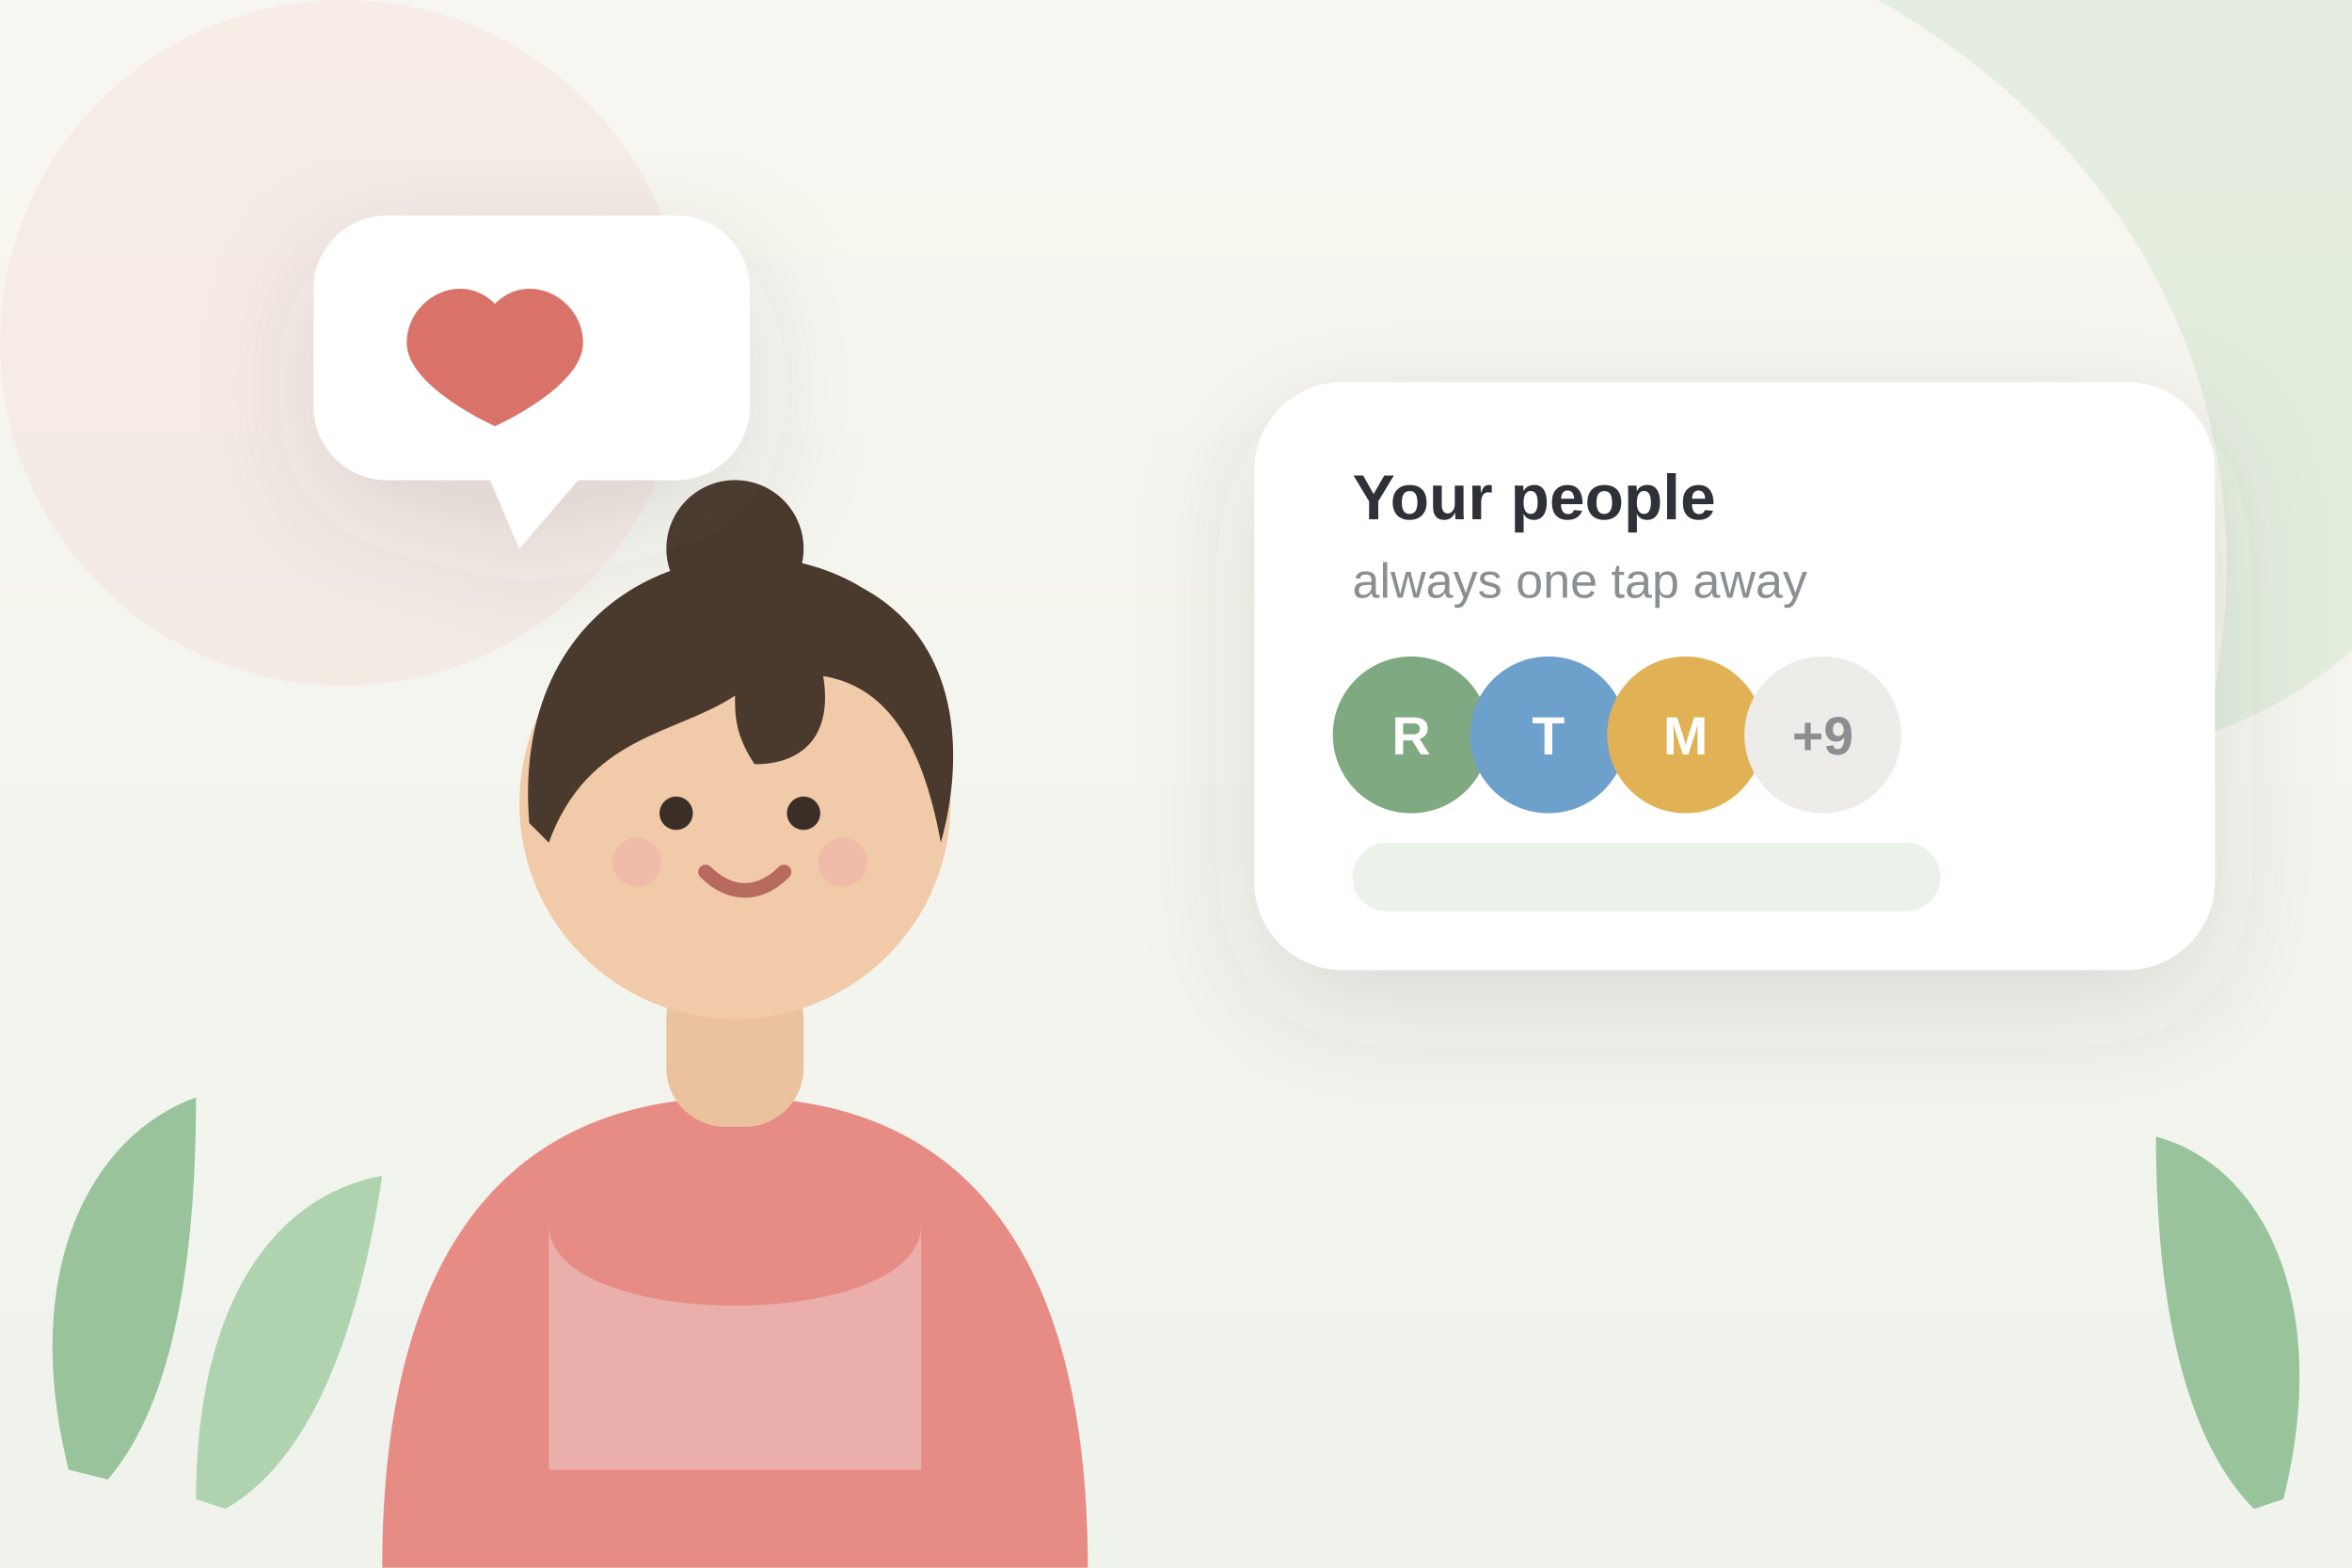
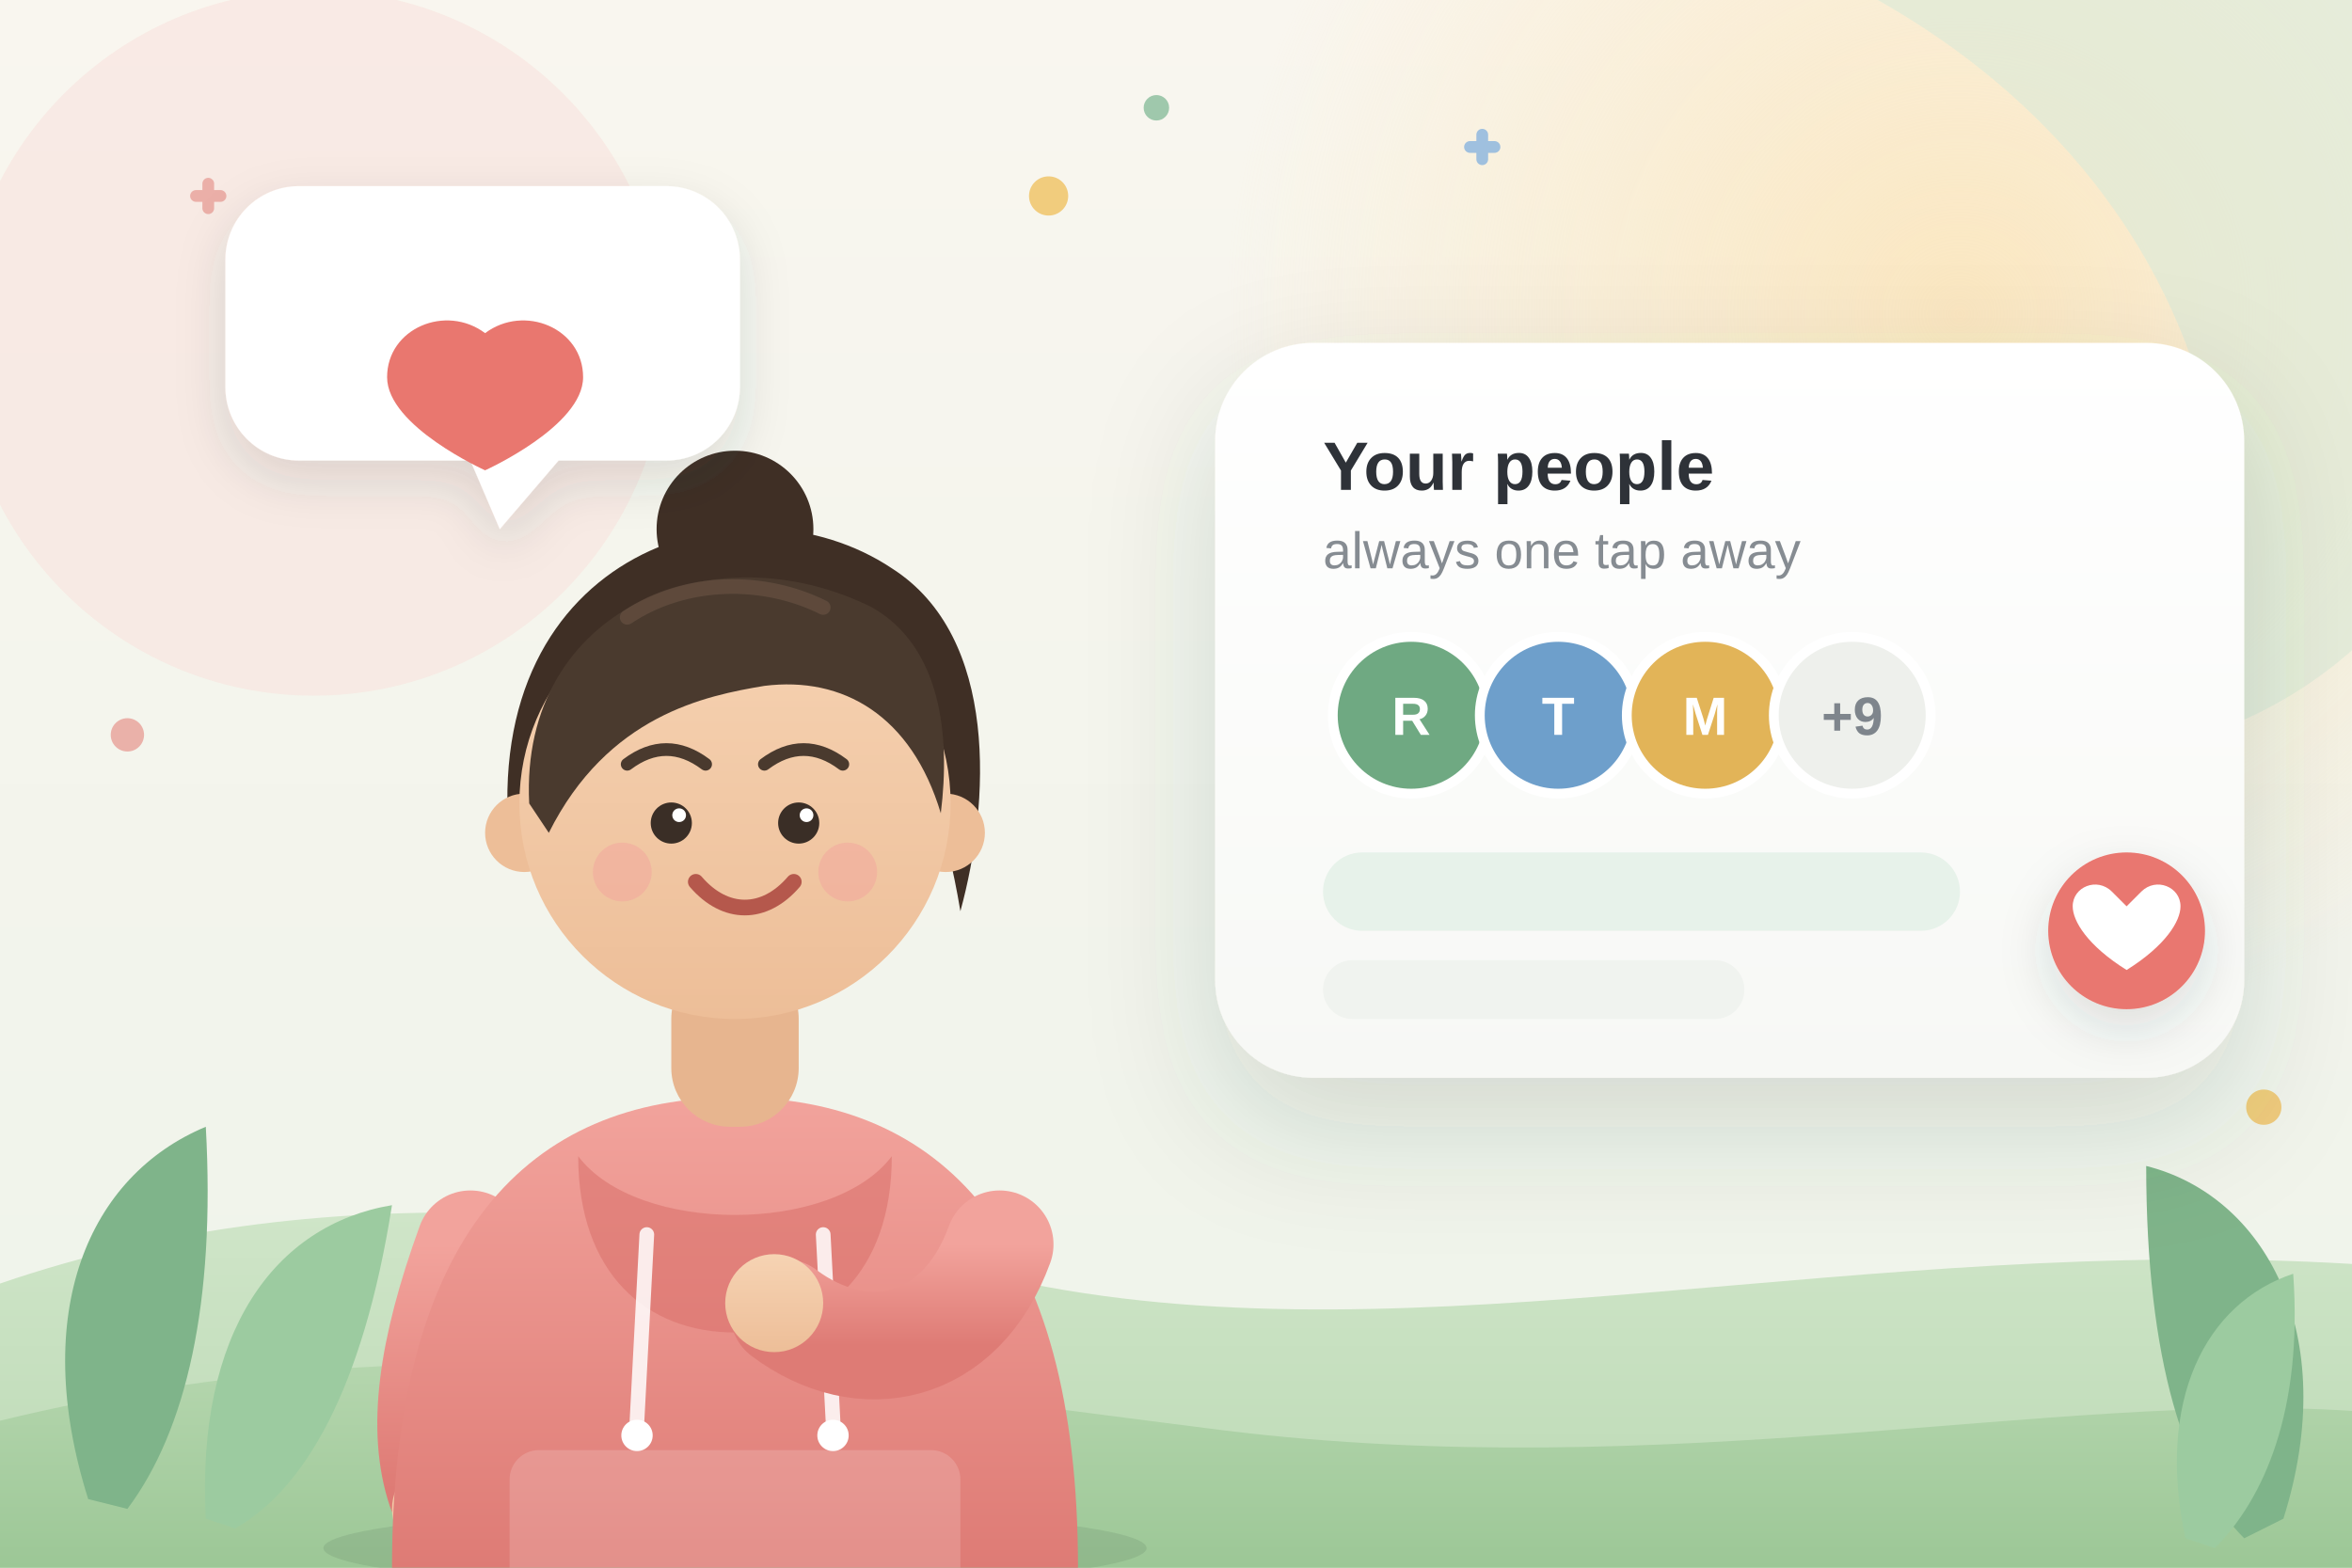
<svg xmlns="http://www.w3.org/2000/svg" viewBox="0 0 480 320" width="480" height="320">
  <defs>
    <linearGradient id="naBg" x1="0" y1="0" x2="0" y2="1">
-       <stop offset="0" stop-color="#F8F6F0" />
-       <stop offset="1" stop-color="#EFF3EC" />
+       <stop offset="0" stop-color="#F9F6EF" />
+       <stop offset="1" stop-color="#EEF3EA" />
    </linearGradient>
-     <filter id="naSh" x="-30%" y="-30%" width="160%" height="160%">
-       <feDropShadow dx="0" dy="8" stdDeviation="12" flood-color="#3A4A3C" flood-opacity="0.14" />
+     <linearGradient id="naHood" x1="0" y1="0" x2="0" y2="1">
+       <stop offset="0" stop-color="#F2A39C" />
+       <stop offset="1" stop-color="#DE7B75" />
+     </linearGradient>
+     <linearGradient id="naSkin" x1="0" y1="0" x2="0" y2="1">
+       <stop offset="0" stop-color="#F6D3B3" />
+       <stop offset="1" stop-color="#EDBE98" />
+     </linearGradient>
+     <linearGradient id="naHill1" x1="0" y1="0" x2="0" y2="1">
+       <stop offset="0" stop-color="#CFE5C8" />
+       <stop offset="1" stop-color="#BBD9B4" />
+     </linearGradient>
+     <linearGradient id="naHill2" x1="0" y1="0" x2="0" y2="1">
+       <stop offset="0" stop-color="#B5D6AE" />
+       <stop offset="1" stop-color="#9CC796" />
+     </linearGradient>
+     <linearGradient id="naCard" x1="0" y1="0" x2="0" y2="1">
+       <stop offset="0" stop-color="#FFFFFF" />
+       <stop offset="1" stop-color="#F7F8F5" />
+     </linearGradient>
+     <radialGradient id="naSun" cx=".5" cy=".5" r=".5">
+       <stop offset="0" stop-color="#FBE6BE" stop-opacity=".95" />
+       <stop offset="1" stop-color="#FBE6BE" stop-opacity="0" />
+     </radialGradient>
+     <filter id="naSh" x="-30%" y="-30%" width="160%" height="170%">
+       <feDropShadow dx="0" dy="10" stdDeviation="13" flood-color="#2F4A3A" flood-opacity=".16" />
+     </filter>
+     <filter id="naSoft" x="-30%" y="-30%" width="160%" height="170%">
+       <feDropShadow dx="0" dy="4" stdDeviation="5" flood-color="#2F4A3A" flood-opacity=".14" />
    </filter>
  </defs>
  <rect width="480" height="320" fill="url(#naBg)" />
-   <path d="M330 -20 C420 0 470 70 450 150 C540 120 540 -40 420 -50 Z" fill="#DCEAD7" opacity="0.7" />
-   <circle cx="70" cy="70" r="70" fill="#F6E4DF" opacity="0.55" />
-   <g fill="#8FBF92" opacity="0.9">
-     <path d="M14 300 C4 260 18 232 40 224 C40 262 34 288 22 302 Z" />
-     <path d="M40 306 C40 266 56 244 78 240 C72 280 60 300 46 308 Z" fill="#A9CFA9" />
+   <circle cx="400" cy="64" r="150" fill="url(#naSun)" />
+   <path d="M330 -20 C420 0 470 70 450 150 C540 120 540 -40 420 -50 Z" fill="#DCEAD7" opacity=".65" />
+   <circle cx="64" cy="70" r="72" fill="#F8E3DD" opacity=".6" />
+   <g opacity=".85">
+     <circle cx="214" cy="40" r="4" fill="#F0C46A" />
+     <circle cx="236" cy="22" r="2.6" fill="#8FC0A0" />
+     <circle cx="26" cy="150" r="3.4" fill="#E9A59E" />
+     <circle cx="462" cy="226" r="3.6" fill="#F0C46A" />
+     <path d="M300 30 l5 0 M302.5 27.5 l0 5" stroke="#8FB7DE" stroke-width="2.4" stroke-linecap="round" />
+     <path d="M40 40 l5 0 M42.5 37.5 l0 5" stroke="#E9A59E" stroke-width="2.4" stroke-linecap="round" />
  </g>
-   <g fill="#8FBF92" opacity="0.9">
-     <path d="M466 306 C476 266 462 238 440 232 C440 272 448 296 460 308 Z" />
+   <path d="M0 262 C70 238 140 248 210 262 C290 278 380 252 480 258 L480 320 L0 320 Z" fill="url(#naHill1)" />
+   <path d="M0 290 C90 268 170 282 250 292 C340 303 420 284 480 288 L480 320 L0 320 Z" fill="url(#naHill2)" />
+   <g>
+     <path d="M18 306 C6 268 18 240 42 230 C44 266 38 292 26 308 Z" fill="#7FB48A" />
+     <path d="M42 310 C40 272 56 250 80 246 C74 284 62 304 48 312 Z" fill="#9CCBA0" />
+     <path d="M466 310 C478 272 462 244 438 238 C438 278 446 302 458 314 Z" fill="#7FB48A" />
+     <path d="M446 314 C440 286 450 266 468 260 C470 288 462 306 452 316 Z" fill="#9CCBA0" />
  </g>
  <g>
-     <path d="M78 320 C78 250 108 224 150 224 C192 224 222 250 222 320 Z" fill="#E68C85" />
-     <path d="M112 250 C112 272 188 272 188 250 L188 300 L112 300 Z" fill="#F0F2EE" opacity="0.35" />
-     <rect x="136" y="196" width="28" height="34" rx="12" fill="#EBC29E" />
-     <circle cx="150" cy="164" r="44" fill="#F1CBA9" />
-     <path d="M108 168 C104 118 150 104 176 120 C198 132 196 158 192 172 C188 150 180 140 168 138 C170 150 164 156 154 156 C150 150 150 146 150 142 C138 150 120 150 112 172 Z" fill="#4A3A2E" />
-     <circle cx="150" cy="112" r="14" fill="#4A3A2E" />
-     <circle cx="138" cy="166" r="3.4" fill="#3A2E26" />
-     <circle cx="164" cy="166" r="3.4" fill="#3A2E26" />
-     <path d="M144 178 C149 183 155 183 160 178" fill="none" stroke="#B96A5E" stroke-width="3" stroke-linecap="round" />
-     <circle cx="130" cy="176" r="5" fill="#F0B0A6" opacity="0.6" />
-     <circle cx="172" cy="176" r="5" fill="#F0B0A6" opacity="0.6" />
+     <ellipse cx="150" cy="316" rx="84" ry="8" fill="#2F4A3A" opacity=".12" />
+     <path d="M96 254 C88 276 86 292 90 304" fill="none" stroke="url(#naHood)" stroke-width="22" stroke-linecap="round" />
+     <circle cx="90" cy="308" r="10" fill="url(#naSkin)" />
+     <path d="M80 320 C80 252 108 224 150 224 C192 224 220 252 220 320 Z" fill="url(#naHood)" />
+     <path d="M118 236 C130 252 170 252 182 236 C182 260 168 272 150 272 C132 272 118 260 118 236 Z" fill="#D9706A" opacity=".55" />
+     <path d="M132 252 L130 290 M168 252 L170 290" stroke="#fff" stroke-width="3" stroke-linecap="round" opacity=".85" />
+     <circle cx="130" cy="293" r="3.2" fill="#fff" />
+     <circle cx="170" cy="293" r="3.2" fill="#fff" />
+     <path d="M110 296 h80 a6 6 0 0 1 6 6 v18 h-92 v-18 a6 6 0 0 1 6 -6 z" fill="#fff" opacity=".16" />
+     <path d="M204 254 C196 276 176 280 160 268" fill="none" stroke="url(#naHood)" stroke-width="22" stroke-linecap="round" />
+     <circle cx="158" cy="266" r="10" fill="url(#naSkin)" />
+     <rect x="137" y="196" width="26" height="34" rx="12" fill="#E7B58F" />
+     <circle cx="150" cy="108" r="16" fill="#3F2F25" />
+     <path d="M104 172 C98 112 152 96 182 116 C204 130 202 164 196 186 C190 150 178 140 164 140 C150 138 128 146 118 186 Z" fill="#3F2F25" />
+     <circle cx="107" cy="170" r="8" fill="#EDBE98" />
+     <circle cx="193" cy="170" r="8" fill="#EDBE98" />
+     <circle cx="150" cy="164" r="44" fill="url(#naSkin)" />
+     <path d="M108 164 C106 124 146 108 178 124 C192 132 194 150 192 166 C186 146 172 138 156 140 C144 142 124 146 112 170 Z" fill="#4A3A2E" />
+     <path d="M128 126 C140 118 156 118 168 124" fill="none" stroke="#6A5445" stroke-width="3" stroke-linecap="round" opacity=".6" />
+     <path d="M128 156 q8 -6 16 0 M156 156 q8 -6 16 0" fill="none" stroke="#4A3A2E" stroke-width="2.6" stroke-linecap="round" />
+     <circle cx="137" cy="168" r="4.2" fill="#3A2E26" />
+     <circle cx="163" cy="168" r="4.2" fill="#3A2E26" />
+     <circle cx="138.6" cy="166.4" r="1.4" fill="#fff" />
+     <circle cx="164.6" cy="166.4" r="1.4" fill="#fff" />
+     <path d="M142 180 C148 187 156 187 162 180" fill="none" stroke="#B5584C" stroke-width="3.2" stroke-linecap="round" />
+     <circle cx="127" cy="178" r="6" fill="#F2A79D" opacity=".55" />
+     <circle cx="173" cy="178" r="6" fill="#F2A79D" opacity=".55" />
  </g>
+   <g filter="url(#naSoft)">
+     <path d="M62 38 h74 a15 15 0 0 1 15 15 v26 a15 15 0 0 1 -15 15 h-22 l-12 14 -6 -14 h-35 a15 15 0 0 1 -15 -15 v-26 a15 15 0 0 1 15 -15 z" fill="#fff" />
+   </g>
+   <path d="M99 90 c-8 -6 -20 -1 -20 9 c0 10 20 19 20 19 c0 0 20 -9 20 -19 c0 -10 -12 -15 -20 -9 z" fill="#E9776F" transform="translate(0 -22) scale(1)" />
  <g filter="url(#naSh)">
-     <rect x="256" y="78" width="196" height="120" rx="18" fill="#fff" />
+     <rect x="248" y="70" width="210" height="150" rx="20" fill="url(#naCard)" />
  </g>
-   <text x="276" y="106" font-family="'Avenir Next','Helvetica Neue',Arial,sans-serif" font-size="13" font-weight="800" fill="#2E3238">Your people</text>
-   <text x="276" y="122" font-family="'Avenir Next','Helvetica Neue',Arial,sans-serif" font-size="10" fill="#8A8F94">always one tap away</text>
+   <text x="270" y="100" font-family="'Avenir Next','Helvetica Neue',Arial,sans-serif" font-size="14" font-weight="800" fill="#2E3238">Your people</text>
+   <text x="270" y="116" font-family="'Avenir Next','Helvetica Neue',Arial,sans-serif" font-size="10.5" fill="#868C92">always one tap away</text>
  <g font-family="'Avenir Next','Helvetica Neue',Arial,sans-serif" font-size="11" font-weight="800" fill="#fff" text-anchor="middle">
-     <circle cx="288" cy="150" r="16" fill="#7FA980" />
-     <text x="288" y="154">R</text>
-     <circle cx="316" cy="150" r="16" fill="#6EA0CC" />
-     <text x="316" y="154">T</text>
-     <circle cx="344" cy="150" r="16" fill="#E0B255" />
-     <text x="344" y="154">M</text>
-     <circle cx="372" cy="150" r="16" fill="#EDECE8" />
-     <text x="372" y="154" fill="#8A8F94">+9</text>
+     <circle cx="288" cy="146" r="17" fill="#fff" />
+     <circle cx="288" cy="146" r="15" fill="#6FA982" />
+     <text x="288" y="150">R</text>
+     <circle cx="318" cy="146" r="17" fill="#fff" />
+     <circle cx="318" cy="146" r="15" fill="#6E9FCB" />
+     <text x="318" y="150">T</text>
+     <circle cx="348" cy="146" r="17" fill="#fff" />
+     <circle cx="348" cy="146" r="15" fill="#E2B458" />
+     <text x="348" y="150">M</text>
+     <circle cx="378" cy="146" r="17" fill="#fff" />
+     <circle cx="378" cy="146" r="15" fill="#EEF0EC" />
+     <text x="378" y="150" fill="#7E858C">+9</text>
  </g>
-   <g>
-     <rect x="276" y="172" width="120" height="14" rx="7" fill="#EAF2EA" />
+   <rect x="270" y="174" width="130" height="16" rx="8" fill="#E7F2EA" />
+   <rect x="270" y="196" width="86" height="12" rx="6" fill="#F0F3EF" />
+   <g filter="url(#naSoft)">
+     <circle cx="434" cy="190" r="16" fill="#E9776F" />
  </g>
-   <g filter="url(#naSh)">
-     <path d="M64 44 h74 a15 15 0 0 1 15 15 v24 a15 15 0 0 1 -15 15 h-20 l-12 14 -6 -14 h-21 a15 15 0 0 1 -15 -15 v-24 a15 15 0 0 1 15 -15 z" fill="#fff" />
-   </g>
-   <path d="M101 62 c-7 -7 -18 -1 -18 8 c0 9 18 17 18 17 c0 0 18 -8 18 -17 c0 -9 -11 -15 -18 -8 z" fill="#D9736A" />
+   <path d="M434 198 c-8 -5 -11 -10 -11 -13 c0 -4 5 -6 8 -3 c1 1 2 2 3 3 c1 -1 2 -2 3 -3 c3 -3 8 -1 8 3 c0 3 -3 8 -11 13 z" fill="#fff" />
</svg>
